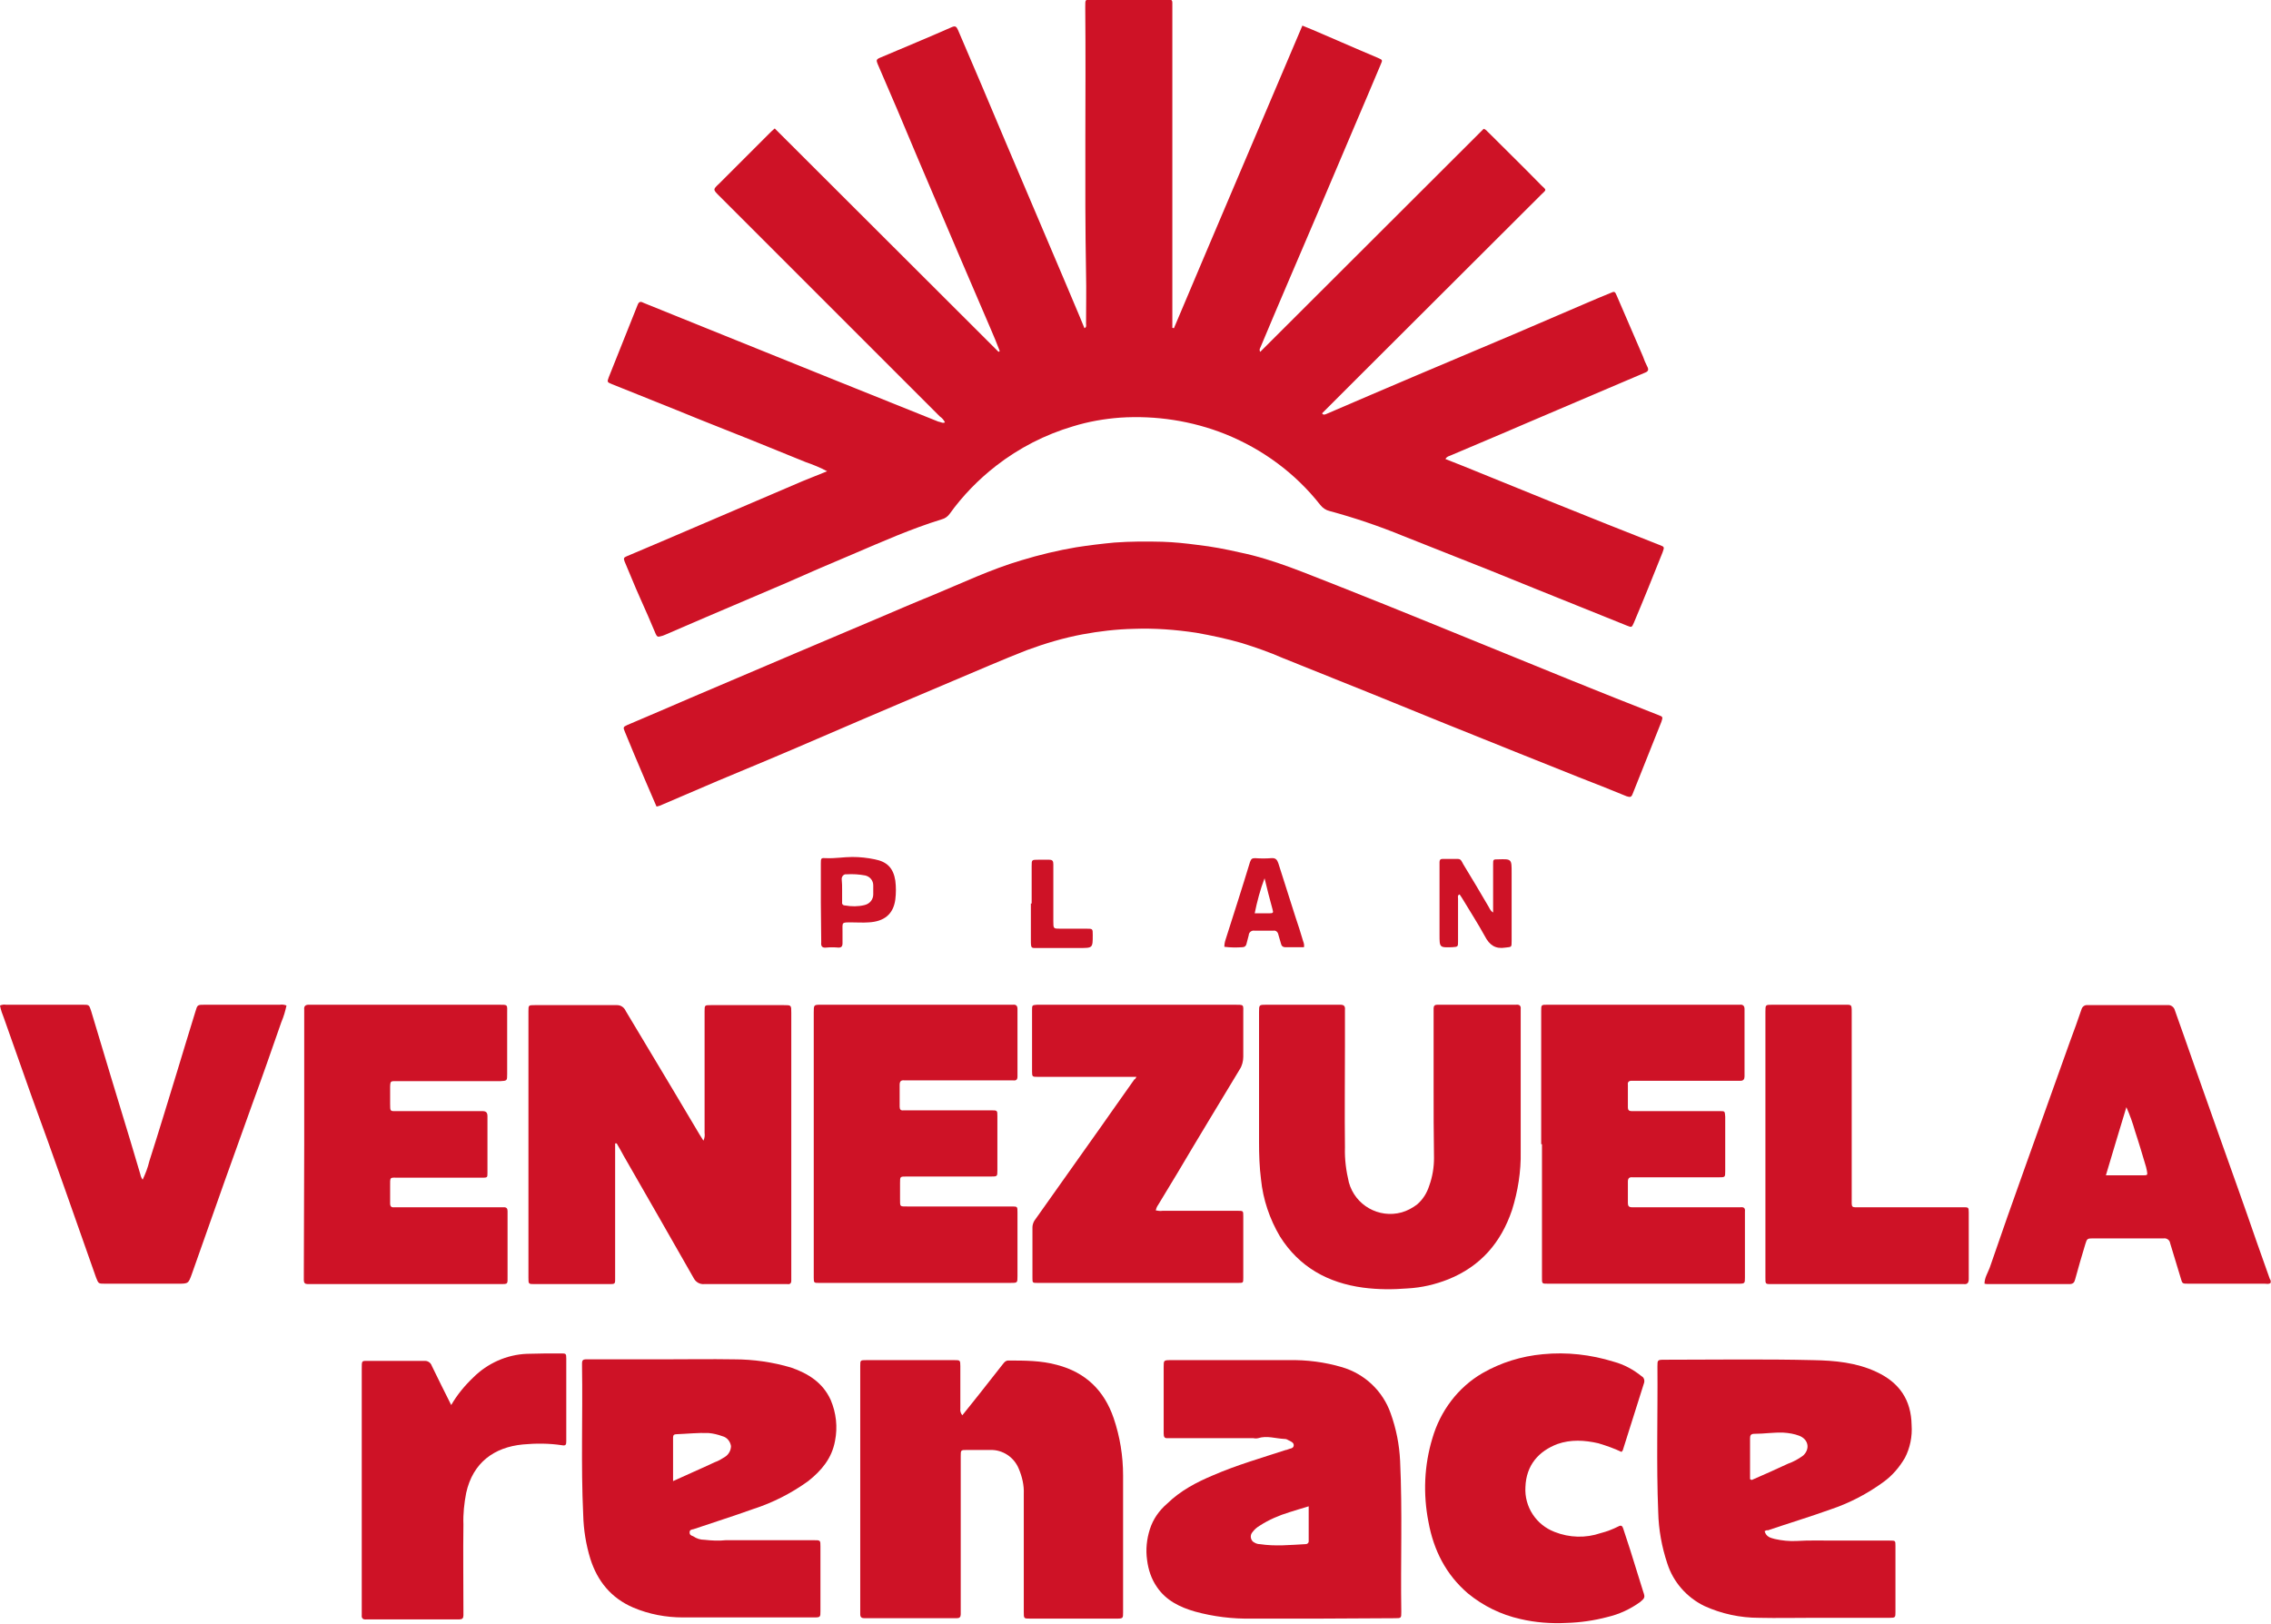
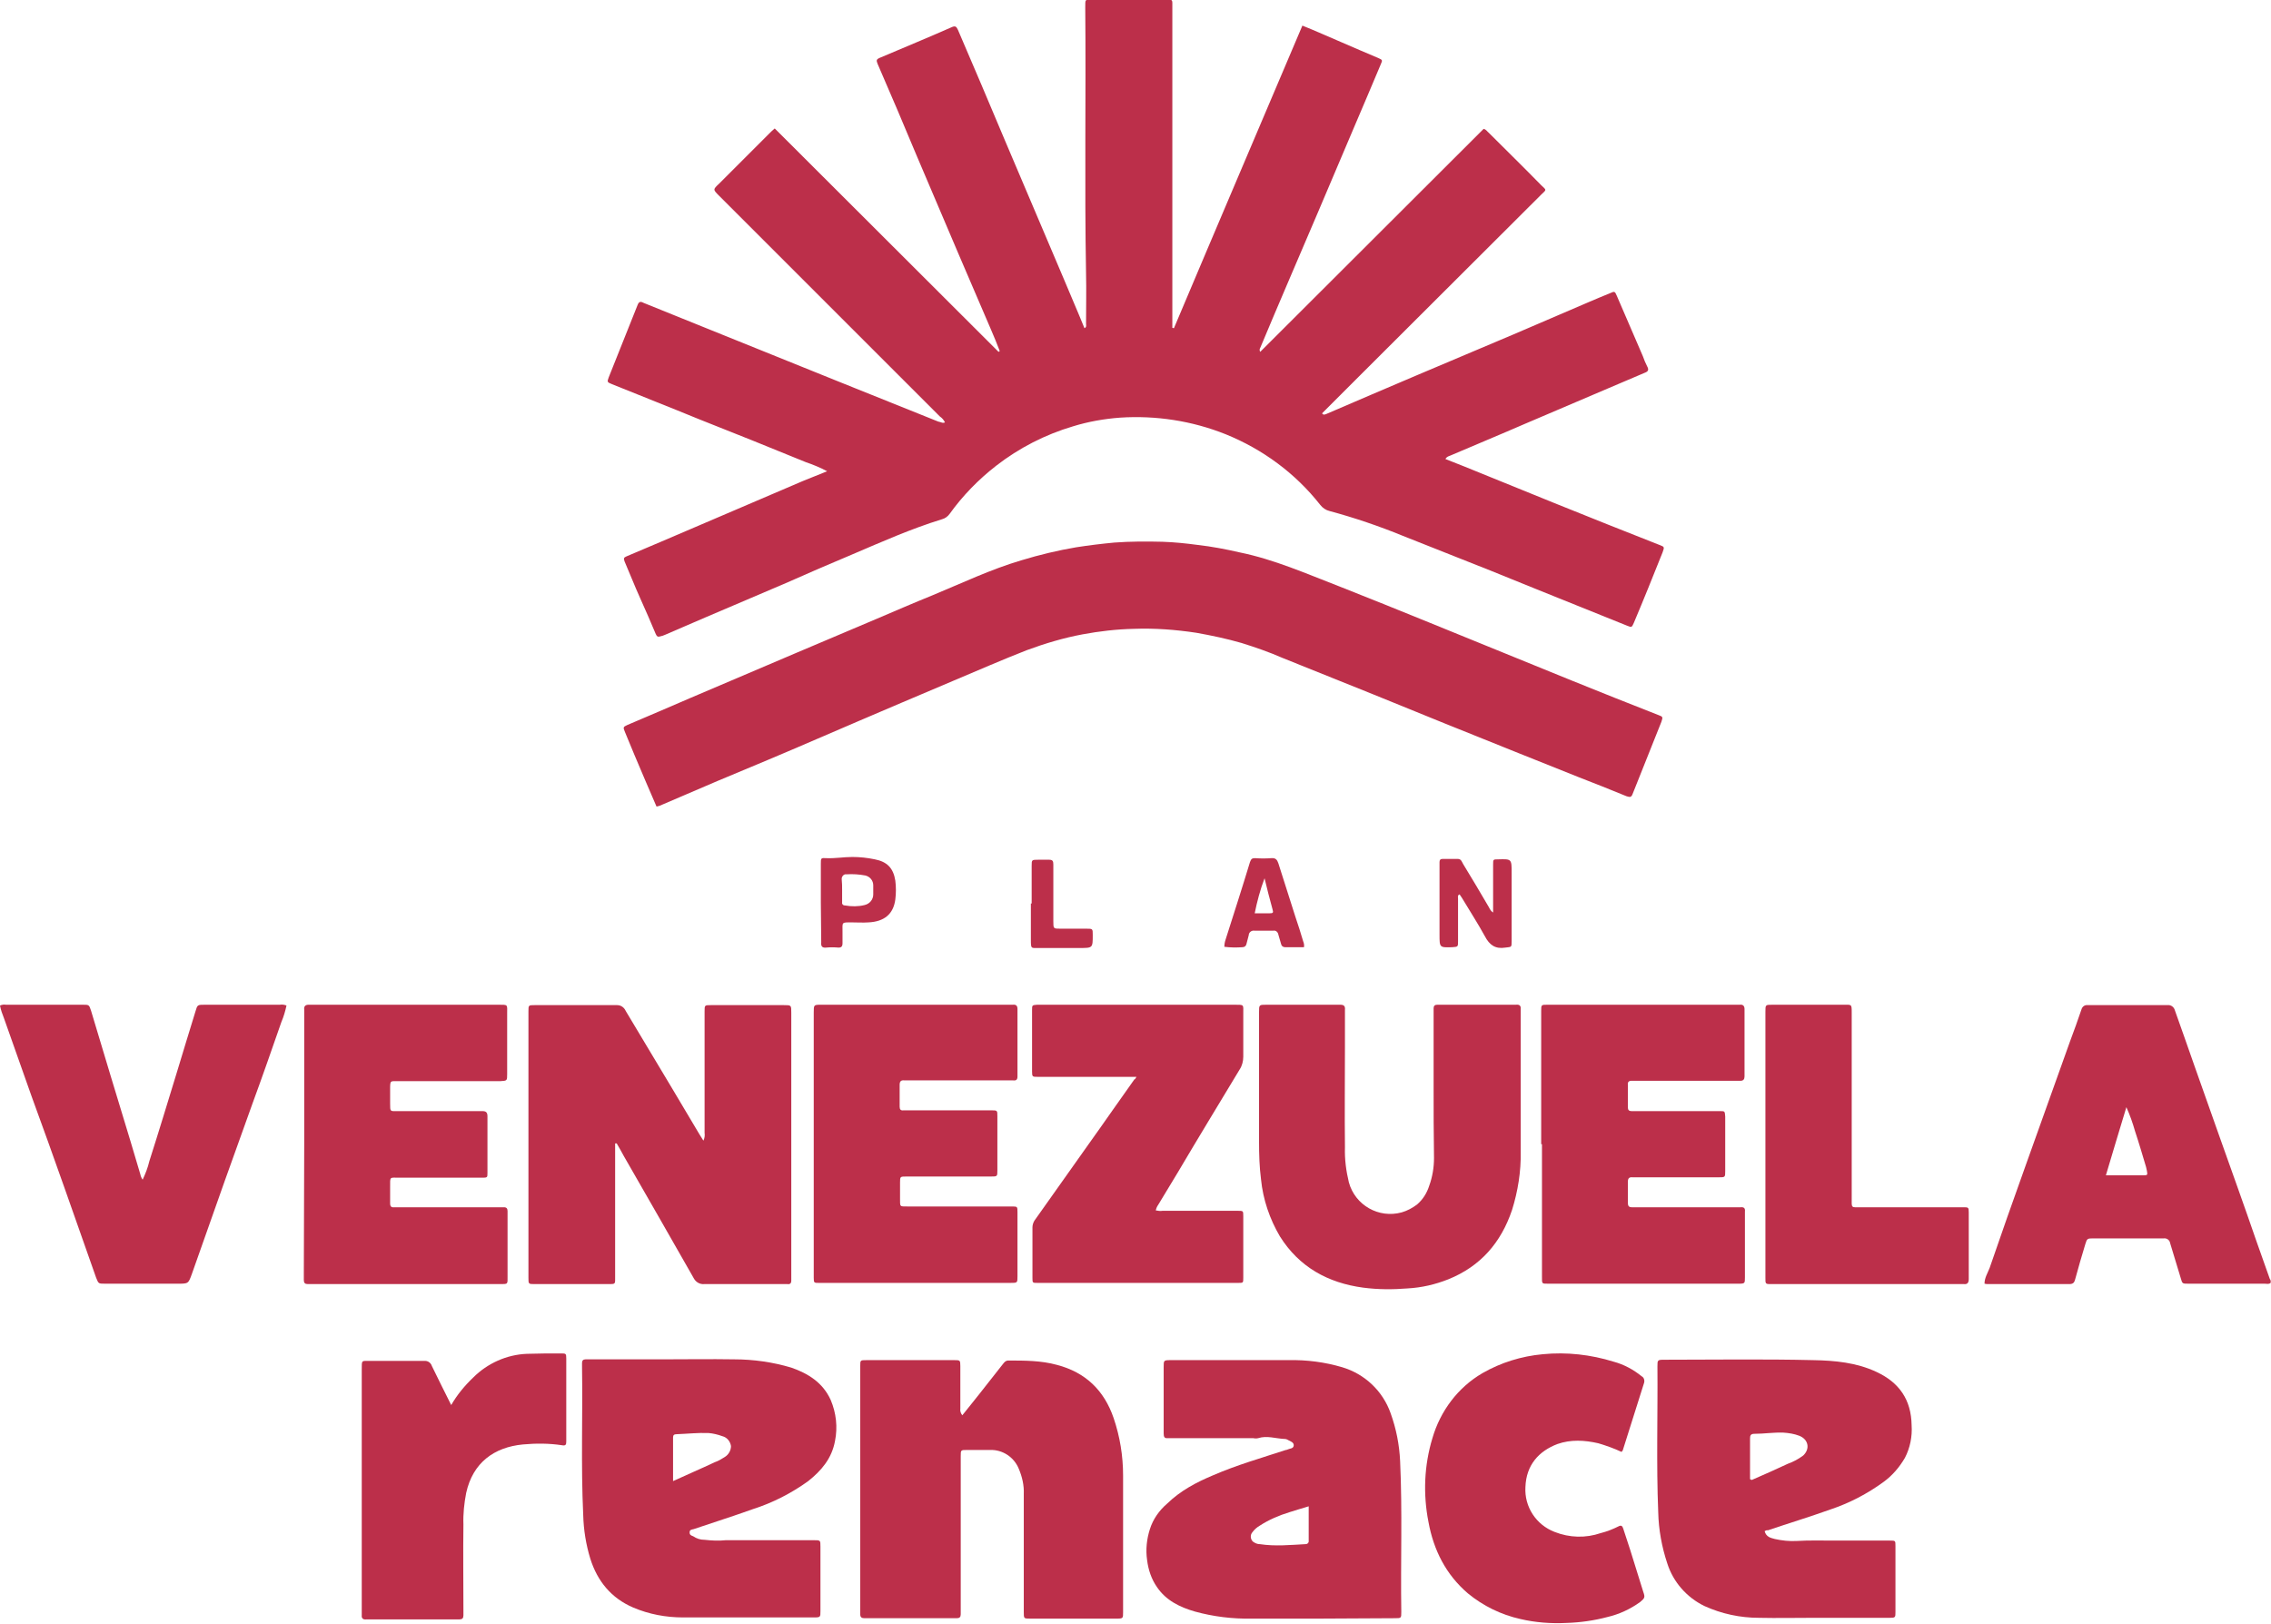
<svg xmlns="http://www.w3.org/2000/svg" version="1.1" id="Layer_1" x="0px" y="0px" viewBox="0 0 576.3 412.1" style="enable-background:new 0 0 576.3 412.1;" xml:space="preserve">
  <style type="text/css">
- 	.st0{fill:#CE1226;}
+ 	.st0{fill:#bc2f4a;}
</style>
  <g id="Layer_2_1_">
    <g>
      <g id="Layer_1-2_8_">
        <path class="st0" d="M239.8,107.2c-0.3-0.6-0.7-1.1-1.3-1.5l-56-56c-1.6-1.6-1.6-1.6,0-3.1L195.1,34c0.5-0.5,0.9-0.9,1.5-1.4     l56.8,56.7l0.3-0.2c-0.7-1.8-1.4-3.6-2.2-5.4c-2.7-6.4-5.5-12.7-8.2-19.1c-3.5-8.3-7.1-16.6-10.6-24.9c-3.3-7.9-6.6-15.7-10-23.5     c-0.3-0.8-0.4-1.1,0.5-1.5c6.1-2.6,12.2-5.1,18.3-7.8c0.9-0.4,1.2-0.2,1.6,0.7c4,9.3,8,18.7,11.9,28c5,11.8,10,23.5,15,35.3     c1.7,4.1,3.5,8.2,5.2,12.4c0.6-0.3,0.4-0.8,0.4-1.1c0-4.3,0.1-8.5,0-12.8c-0.4-22.5,0-45-0.2-67.5c0-2.2-0.1-2,1.9-2h18.4     c2,0,1.8-0.1,1.8,1.9v81.4l0.4,0.1c10.8-25.6,21.7-51.1,32.6-76.8c3.5,1.4,6.8,2.9,10.1,4.3c3,1.3,6,2.6,9.1,3.9     c1.1,0.5,1.2,0.5,0.7,1.6c-2.2,5.3-4.5,10.6-6.7,15.8c-3.1,7.3-6.2,14.6-9.3,21.9c-2.5,5.8-4.9,11.5-7.4,17.3s-4.8,11.3-7.2,17     c-0.2,0.3-0.2,0.7,0,1l56.7-56.6c0.7,0.2,0.9,0.7,1.3,1c4.4,4.4,8.9,8.8,13.3,13.3c1.3,1.3,1.5,1,0,2.4L345.4,95l-9.9,9.9     c0.3,0.5,0.7,0.3,1,0.2c7.6-3.3,15.2-6.5,22.9-9.8c8.2-3.5,16.4-6.9,24.6-10.4c6.4-2.7,12.7-5.5,19.1-8.2     c1.8-0.8,3.6-1.5,5.5-2.3c1.1-0.5,1.2-0.5,1.7,0.7c2.2,5.1,4.4,10.2,6.6,15.3c0.3,0.9,0.7,1.8,1.1,2.6c0.5,0.9,0.2,1.3-0.6,1.6     c-3.1,1.3-6.3,2.7-9.4,4l-21.1,9c-6.2,2.7-12.5,5.3-18.8,8c-0.4,0.2-0.9,0.2-1.3,0.9l4.8,1.9c7.6,3.1,15.3,6.2,22.9,9.3     c8.9,3.6,17.7,7.1,26.6,10.6c1.3,0.5,1.3,0.5,0.8,1.9c-2.4,6-4.8,12-7.3,17.9c-0.5,1.1-0.5,1.2-1.7,0.7l-23.1-9.3     c-3.9-1.6-7.7-3.1-11.6-4.7L356,136c-6.1-2.5-12.3-4.6-18.6-6.3c-0.9-0.2-1.8-0.8-2.4-1.6c-6.3-8-14.6-14.1-24-17.9     c-8.5-3.4-17.7-4.8-26.8-4.2c-4,0.3-8,1-11.9,2.2c-7.1,2.1-13.7,5.5-19.5,10c-4.5,3.5-8.5,7.6-11.8,12.2c-0.5,0.7-1.2,1.2-2,1.4     c-7.8,2.4-15.2,5.7-22.7,8.9c-5.7,2.4-11.3,4.8-16.9,7.3l-20.4,8.7l-10.2,4.4c-0.4,0.2-0.8,0.3-1.2,0.4c-0.6,0.2-0.9,0.1-1.2-0.6     c-1.3-3.1-2.6-6.1-4-9.2s-2.6-6.2-3.9-9.2c-0.3-0.8-0.2-1,0.5-1.3c5.9-2.5,11.8-5,17.6-7.5l27.1-11.6c2-0.8,4-1.6,6.2-2.5     c-1.7-0.9-3.6-1.7-5.4-2.3c-9-3.7-18-7.3-27.1-10.9c-7.3-3-14.7-5.9-22.1-8.9c-1.2-0.5-1.3-0.5-0.8-1.8     c2.4-6.1,4.9-12.2,7.3-18.3c0.4-1.1,1-0.8,1.6-0.5c5,2,10.1,4.1,15.1,6.1l34.2,13.8c8.5,3.4,16.9,6.8,25.4,10.2     C238.8,107.1,239.2,107.5,239.8,107.2z" />
        <path class="st0" d="M166.6,204.7c-1.9-4.4-3.8-8.8-5.6-13.1c-0.8-1.9-1.6-3.9-2.4-5.8c-0.5-1.2-0.5-1.3,0.6-1.8     c5.4-2.3,10.8-4.6,16.1-6.9l27-11.5l20.3-8.6c4.7-2,9.3-4,14-5.9c7.5-3.1,14.8-6.6,22.6-8.9c4.6-1.4,9.2-2.5,13.9-3.3     c3.2-0.5,6.5-0.9,9.7-1.2c4.1-0.3,8.1-0.3,12.2-0.2c3,0.1,5.9,0.4,8.9,0.8c3.6,0.4,7.2,1.1,10.7,1.9c8.8,1.8,16.9,5.4,25.2,8.6     c7.6,3,15.3,6.1,22.9,9.2c12,4.9,24.1,9.8,36.1,14.7c7.4,3,14.7,5.9,22.1,8.8c1.1,0.4,1.1,0.5,0.7,1.7c-2,5.1-4.1,10.2-6.1,15.3     c-0.4,1-0.8,2-1.2,3c-0.3,0.8-0.6,0.9-1.5,0.6c-4.1-1.7-8.2-3.3-12.3-4.9c-5-2-10-4-15-6l-18.9-7.6c-6.1-2.5-12.1-4.9-18.2-7.4     l-22.9-9.2c-3.4-1.5-6.9-2.7-10.4-3.8c-3.8-1.1-7.6-1.9-11.5-2.6c-5.3-0.8-10.6-1.2-15.9-1c-4.4,0.1-8.7,0.6-13,1.4     c-4.8,0.9-9.5,2.3-14.1,4c-3.1,1.2-6.2,2.5-9.3,3.8c-7.5,3.2-14.9,6.3-22.4,9.5c-7.3,3.1-14.5,6.2-21.7,9.3     c-8.3,3.6-16.7,7.1-25.1,10.6c-4.7,2-9.3,4-14,6C167.7,204.4,167.2,204.6,166.6,204.7z" />
        <path class="st0" d="M156.1,290.2v2c0,10.6,0,21.1,0,31.7c0,2.1,0.2,2-1.9,2h-18.5c-1.6,0-1.6,0-1.6-1.6c0-22.6,0-45.1,0-67.6     c0-1.6,0-1.6,1.6-1.6c7,0,13.9,0,20.9,0c1,0,1.8,0.6,2.2,1.5l11.8,19.7c2.3,3.9,4.6,7.7,6.9,11.6c0.3,0.5,0.6,1,1,1.6     c0.3-0.6,0.4-1.3,0.3-2c0-9.9,0-19.8,0-29.7v-1.1c0-1.6,0-1.6,1.6-1.6h18.5c1.9,0,1.9,0,1.9,1.9c0,10.8,0,21.6,0,32.4     c0,11.4,0,22.8,0,34.2c0,0.5,0,1,0,1.4c0,0.7-0.3,1-1,0.9c-1,0-1.9,0-2.9,0c-6.1,0-12.1,0-18.2,0c-1.1,0.1-2.1-0.5-2.6-1.4     c-5.9-10.4-11.9-20.8-17.8-31.1c-0.6-1.1-1.2-2.2-1.8-3.2L156.1,290.2z" />
        <path class="st0" d="M244.2,359.2c1.5-1.9,3-3.7,4.4-5.5c2-2.5,3.9-5,5.9-7.5c0.4-0.5,0.7-0.9,1.4-0.9c4.1,0,8.3,0,12.3,1.1     c7.3,1.9,12,6.5,14.4,13.5c1.6,4.7,2.4,9.6,2.4,14.6c0,11.3,0,22.5,0,33.8v0.9c0,1.5,0,1.6-1.6,1.6h-22c-1.6,0-1.6,0-1.6-1.7     c0-10,0-19.9,0-29.9c0.1-2.2-0.4-4.4-1.3-6.5c-1.2-2.9-4.1-4.8-7.2-4.7c-2,0-4,0-5.9,0c-1.6,0-1.6,0-1.6,1.6c0,0.5,0,1,0,1.4     v37.3c0,0.5,0,1,0,1.4c0,0.7-0.3,1-1,1s-1.6,0-2.3,0h-19.8c-0.4,0-0.8,0-1.3,0c-0.7,0-1.1-0.2-1.1-1c0-0.4,0-0.7,0-1.1     c0-20.5,0-40.9,0-61.4c0-0.2,0-0.4,0-0.5c0-1.5,0-1.5,1.6-1.5h22.3c1.4,0,1.5,0,1.5,1.5c0,3.6,0,7.2,0,10.8     C243.6,358.1,243.8,358.7,244.2,359.2z" />
        <path class="st0" d="M334.8,410.8c-5.7,0-11.4,0-17.1,0c-4.9,0.1-9.8-0.5-14.5-1.8c-3.8-1.1-7.3-2.8-9.6-6.2     c-1.4-2-2.2-4.4-2.5-6.8c-0.4-2.7-0.1-5.4,0.7-7.9c0.8-2.5,2.3-4.7,4.4-6.5c3.4-3.3,7.4-5.4,11.7-7.2c6-2.6,12.3-4.4,18.4-6.4     c0.1,0,0.2,0,0.4-0.1c0.6-0.3,1.5-0.2,1.6-1s-0.8-1.1-1.4-1.4c-0.3-0.2-0.6-0.3-1-0.3c-2.2-0.1-4.4-0.9-6.6-0.2     c-0.4,0.1-0.8,0.1-1.3,0h-20.7c-0.3,0-0.6,0-0.9,0c-0.9,0.1-1.1-0.3-1.1-1.2c0-2.1,0-4.3,0-6.5c0-3.5,0-7,0-10.4     c0-1.6,0-1.7,1.7-1.7h30c4.6-0.1,9.2,0.5,13.6,1.8c5.7,1.7,10.3,6,12.3,11.7c1.4,3.9,2.2,7.9,2.4,12.1     c0.6,12.8,0.1,25.5,0.3,38.3c0,1.6,0,1.6-1.7,1.6L334.8,410.8z M332.1,382.3c-1.9,0.6-3.4,1-4.9,1.5c-2.6,0.8-5.2,1.9-7.5,3.4     c-0.7,0.4-1.4,1-1.9,1.7c-0.6,0.7-0.5,1.8,0.2,2.4c0.2,0.1,0.3,0.2,0.5,0.3c0.4,0.2,0.8,0.3,1.2,0.3c3.9,0.6,7.8,0.2,11.6,0     c0.4,0,0.7-0.2,0.8-0.6c0-0.1,0-0.1,0-0.2C332.1,388.2,332.1,385.4,332.1,382.3z" />
        <path class="st0" d="M168.1,345c6.1,0,12.1-0.1,18.2,0c4.9,0,9.8,0.7,14.5,2.1c4.3,1.5,8,3.8,10,8.2c1.4,3.3,1.8,6.9,1.1,10.4     c-0.8,4.4-3.4,7.5-6.8,10.2c-4.3,3.1-9,5.5-14,7.1c-5,1.8-10.1,3.4-15.1,5.1c-0.4,0.1-1,0.1-1,0.8s0.4,0.8,0.9,1     c0.9,0.6,1.8,0.9,2.9,0.9c1.8,0.2,3.6,0.3,5.4,0.1c0.4,0,0.7,0,1.1,0h21.2c1.7,0,1.7,0,1.7,1.6c0,5.5,0,10.9,0,16.4     c0,1.5,0,1.6-1.6,1.6c-11.1,0-22.2,0-33.3,0c-4.3,0-8.6-0.8-12.6-2.5c-5.6-2.4-9.1-6.7-10.9-12.4c-1.1-3.6-1.7-7.3-1.8-11.1     c-0.6-12.6-0.1-25.2-0.3-37.7c0-0.3,0-0.6,0-0.9c0-0.6,0.3-0.9,0.9-0.9L168.1,345L168.1,345z M170.8,375.9     c3.7-1.7,7.2-3.2,10.6-4.8c0.9-0.3,1.7-0.8,2.5-1.3c1-0.6,1.6-1.7,1.6-2.8c-0.2-1.2-1-2.2-2.2-2.5c-1.1-0.4-2.3-0.7-3.5-0.8     c-2.7-0.1-5.4,0.2-8.1,0.3c-0.6,0-0.9,0.2-0.9,0.8C170.8,368.4,170.8,372,170.8,375.9L170.8,375.9z" />
        <path class="st0" d="M447.8,388.6c0.4,1.5,1.5,1.7,2.6,2c1.8,0.4,3.7,0.6,5.5,0.5c3.2-0.2,6.5-0.1,9.7-0.1c4.7,0,9.4,0,14,0     c1.4,0,1.4,0,1.4,1.4c0,5.6,0,11.2,0,16.7c0,1.4,0,1.5-1.5,1.5h-19.4c-4.6,0-9.1,0.1-13.7,0c-4.8,0-9.5-1-13.9-3     c-4.5-2.2-7.9-6.1-9.4-10.8c-1.4-4.2-2.2-8.6-2.3-13c-0.5-12.3-0.1-24.7-0.2-37c0-1.6,0-1.7,1.7-1.7c12.6,0,25.2-0.2,37.8,0.1     c5.5,0.1,11,0.6,16.1,3c5.8,2.7,8.8,7.1,8.9,13.5c0.2,2.9-0.4,5.8-1.7,8.3c-1.4,2.4-3.2,4.5-5.4,6.1c-4.1,3-8.7,5.4-13.5,7     c-5.3,1.9-10.6,3.5-15.9,5.3C448.4,388.3,448.2,388.4,447.8,388.6z M444.1,375.4c0.4,0.3,0.5,0.2,0.7,0.1c3-1.3,5.9-2.6,8.9-4     c1.4-0.5,2.7-1.2,3.9-2.1c1.8-1.7,1.3-4.1-1-5c-1.3-0.5-2.6-0.7-4-0.8c-2.5-0.1-4.9,0.3-7.4,0.3c-1,0-1.1,0.5-1.1,1.2     c0,1.8,0,3.6,0,5.4V375.4z" />
        <path class="st0" d="M363.8,275.7v-18.5c0-0.4,0-0.8,0-1.3c0-0.6,0.3-0.9,0.9-0.9h19.1c0.3,0,0.6,0,0.9,0     c0.8-0.1,1.3,0.2,1.2,1.1c0,0.3,0,0.6,0,0.9c0,11.8,0,23.5,0,35.3c0.1,5-0.7,10-2.2,14.8c-2.8,8.3-8,14.3-16.2,17.6     c-3.3,1.3-6.7,2.1-10.3,2.3c-3.8,0.3-7.5,0.3-11.3-0.2c-8.9-1.2-16.2-5.2-21.1-13c-2.6-4.4-4.3-9.4-4.8-14.5     c-0.4-3.1-0.5-6.3-0.5-9.5c0-10.6,0-21.2,0-31.8v-1.1c0-1.9,0-1.9,1.9-1.9H336c1.4,0,2.8,0,4.1,0c0.9,0,1.3,0.3,1.2,1.3     c0,3,0,6,0,9c0,8.6-0.1,17.3,0,25.9c-0.1,3,0.3,6,1,8.9c1.6,5.8,7.6,9.2,13.4,7.6c1.4-0.4,2.7-1.1,3.9-2c1.5-1.3,2.5-2.9,3.1-4.8     c0.8-2.2,1.2-4.6,1.2-7C363.8,287.8,363.8,281.7,363.8,275.7z" />
        <path class="st0" d="M206.5,290.5V257c0-2,0-2,1.9-2h47.9c0.2,0,0.5,0,0.7,0c0.9-0.1,1.2,0.3,1.2,1.1c0,5.7,0,11.4,0,17.1     c0,0.8-0.3,1.1-1.1,1c-0.4,0-0.8,0-1.3,0h-25c-0.4,0-0.8,0-1.3,0c-0.8-0.1-1.2,0.2-1.2,1.1c0,1.9,0,3.7,0,5.6c0,0.7,0.3,1,1,0.9     c0.4,0,0.8,0,1.3,0c7,0,13.9,0,20.9,0c1.6,0,1.6,0,1.6,1.5c0,4.6,0,9.1,0,13.7c0,1.6,0,1.6-1.7,1.6H230c-1.6,0-1.6,0-1.6,1.6     c0,1.4,0,2.8,0,4.1c0,2-0.1,1.9,1.8,1.9h26.5c1.5,0,1.5,0,1.5,1.5c0,5.4,0,10.8,0,16.2c0,1.7,0,1.7-1.8,1.7h-48.6     c-1.2,0-1.3,0-1.3-1.3s0-2.6,0-4L206.5,290.5z" />
        <path class="st0" d="M77.2,290.4v-32.9c0-0.4,0-0.8,0-1.3c-0.1-0.8,0.3-1.2,1.1-1.2c0.4,0,0.7,0,1.1,0h47.1     c2.5,0,2.2-0.1,2.2,2.3c0,5.1,0,10.2,0,15.3c0,1.7,0,1.7-1.8,1.8h-25.7c-2.2,0-2.2-0.3-2.2,2.1v3.6c0,2.1,0,1.9,1.8,1.9H115     c2.5,0,4.9,0,7.4,0c0.9,0,1.3,0.3,1.3,1.3c0,4.8,0,9.6,0,14.4c0,1.2,0,1.2-1.6,1.2c-6.9,0-13.8,0-20.7,0c-2.6,0-2.4-0.4-2.4,2.4     c0,1.4,0,2.8,0,4.1c0,0.8,0.3,1.1,1.1,1c1,0,2,0,3.1,0h23.4c0.4,0,0.8,0,1.3,0c0.7,0,0.9,0.4,0.9,1c0,0.4,0,0.7,0,1.1     c0,5.1,0,10.2,0,15.3c0,2.2,0.2,2.1-2,2.1H81c-1,0-1.9,0-2.9,0c-0.7,0-1-0.3-1-1c0-0.5,0-1,0-1.4L77.2,290.4z" />
        <path class="st0" d="M391.1,290.4v-33.8c0-1.6,0-1.6,1.6-1.6h47.5c0.4,0,0.8,0,1.3,0c0.8-0.1,1.2,0.3,1.2,1.1     c0,5.7,0,11.4,0,17.1c0,0.7-0.3,1.1-1,1.1c-0.5,0-1,0-1.4,0h-24.9c-0.5,0-1,0-1.4,0c-0.7,0-1,0.4-0.9,1c0,1.9,0,3.8,0,5.8     c0,0.6,0.3,0.9,0.9,0.9s1,0,1.4,0h20c0.4,0,0.7,0,1.1,0c1.2,0,1.2,0,1.3,1.4c0,0.6,0,1.2,0,1.8c0,4,0,8,0,12c0,1.6,0,1.6-1.7,1.6     h-20.5c-0.4,0-0.8,0-1.3,0c-0.9-0.1-1.2,0.3-1.2,1.1c0,1.8,0,3.6,0,5.4c0,0.7,0.2,1.1,1,1.1c0.4,0,0.8,0,1.3,0h25     c0.4,0,0.8,0,1.3,0c0.9-0.1,1.2,0.3,1.1,1.1c0,2,0,4.1,0,6.1c0,3.5,0,7.1,0,10.6c0,1.5,0,1.6-1.6,1.6H393c-1.8,0-1.7,0.1-1.7-1.8     v-33.6H391.1z" />
        <path class="st0" d="M576.2,325.6c-0.5,0.4-1,0.2-1.5,0.2h-19.4c-1.5,0-1.5,0-1.9-1.4c-0.9-3-1.8-5.9-2.7-8.9     c-0.1-0.8-0.9-1.3-1.6-1.2l0,0c-6,0-12,0-18,0c-1.4,0-1.5,0.1-1.9,1.4c-0.9,3-1.8,6-2.6,9c-0.2,0.8-0.5,1.2-1.5,1.2     c-7,0-13.9,0-20.9,0c-0.2,0-0.4-0.1-0.6-0.1c0-1.5,0.8-2.7,1.3-4c3-8.7,6-17.3,9.1-25.9c3.8-10.5,7.5-21.1,11.3-31.6     c1-2.7,2-5.4,2.9-8.1c0.2-0.7,0.8-1.2,1.6-1.1c6.8,0,13.5,0,20.3,0c0.8-0.1,1.6,0.5,1.8,1.3c1.6,4.6,3.3,9.2,4.9,13.9     c2.1,5.9,4.2,11.8,6.3,17.8c3.2,9,6.4,17.9,9.5,26.9c1.1,3.2,2.3,6.4,3.4,9.6C576.2,324.8,576.3,325.2,576.2,325.6z M539.6,281     c-1.8,6-3.5,11.5-5.2,17.3c1.5,0,2.8,0,4.1,0c1.8,0,3.6,0,5.4,0c1.1,0,1.1-0.1,0.9-1.2c-0.1-0.3-0.1-0.6-0.2-0.9     c-0.9-3-1.8-6.1-2.8-9.1C541.2,285,540.5,283,539.6,281z" />
        <path class="st0" d="M288.4,273.3h-25.1c-1.3,0-1.4,0-1.4-1.4c0-5.2,0-10.3,0-15.5c0-1.3,0-1.3,1.3-1.4h50c2.6,0,2.3-0.1,2.3,2.2     c0,3.7,0,7.3,0,11c0,1.1-0.3,2.3-0.9,3.2c-5.3,8.8-10.6,17.5-15.8,26.3c-1.6,2.7-3.3,5.4-4.9,8.1c-0.3,0.4-0.5,0.9-0.6,1.4     c0.6,0.1,1.1,0.2,1.7,0.1h18c0.4,0,0.7,0,1.1,0c1.4,0,1.4,0,1.4,1.4c0,5.2,0,10.4,0,15.6c0,1.3,0,1.3-1.3,1.3c-2.8,0-5.6,0-8.5,0     h-42.4c-1.3,0-1.3,0-1.3-1.3c0-4.3,0-8.5,0-12.8c0-0.6,0.2-1.2,0.5-1.7c4.7-6.6,9.4-13.3,14.1-19.9c3.8-5.3,7.5-10.7,11.3-16     C288,274,288.1,273.8,288.4,273.3z" />
        <path class="st0" d="M0,255.2c0.5-0.2,1-0.3,1.5-0.2H21c1.6,0,1.6,0,2.1,1.5c1.6,5.4,3.3,10.9,4.9,16.3     c1.7,5.6,3.4,11.2,5.1,16.8c0.8,2.8,1.7,5.6,2.5,8.4c0.1,0.5,0.3,1,0.6,1.4c0.7-1.5,1.3-3,1.7-4.7c2.4-7.5,4.7-15.1,7-22.6     c1.6-5.2,3.1-10.3,4.7-15.4c0.5-1.7,0.5-1.7,2.4-1.7h19c0.6-0.1,1.2,0,1.7,0.2c-0.3,1.4-0.7,2.8-1.3,4.2     c-2.4,6.9-4.8,13.8-7.3,20.6L57,299.8c-2.8,7.8-5.5,15.7-8.3,23.5c-0.9,2.5-0.9,2.5-3.6,2.5H26.6c-1.6,0-1.6,0-2.2-1.5     c-2.7-7.7-5.4-15.3-8.1-23s-5.5-15.4-8.3-23.1c-2.3-6.6-4.7-13.2-7-19.8C0.6,257.4,0.2,256.3,0,255.2z" />
        <path class="st0" d="M411.5,368.5c-1.9-0.9-3.9-1.6-5.9-2.2c-3.5-0.8-7-1-10.4,0.2c-4.7,1.8-7.9,5.3-8.1,10.9     c-0.3,5,2.7,9.6,7.4,11.4c3.8,1.5,7.9,1.6,11.7,0.3c1.6-0.4,3.1-1,4.5-1.7c0.7-0.4,1-0.1,1.2,0.5c0.6,1.8,1.2,3.6,1.8,5.5     c1.1,3.5,2.2,7.1,3.3,10.6c0.5,1.4,0.4,1.6-0.8,2.6c-2.5,1.8-5.3,3.1-8.3,3.8c-3.4,0.9-6.9,1.4-10.4,1.5c-3.9,0.2-7.9-0.1-11.7-1     c-4.9-1.1-9.4-3.3-13.3-6.5c-5.6-4.8-8.7-11-10-18.1c-1.4-7.1-1.1-14.4,1-21.3c2-6.9,6.5-12.9,12.7-16.5     c4.7-2.7,9.9-4.3,15.3-4.8c6.1-0.6,12.2,0.1,18,1.9c2.6,0.7,5,2,7.1,3.7c0.6,0.3,0.8,1.1,0.6,1.7c-1.8,5.7-3.6,11.4-5.4,17.1     C411.6,368.3,411.6,368.4,411.5,368.5z" />
        <path class="st0" d="M114.5,356.6c1.5-2.6,3.4-4.9,5.6-7c3.6-3.6,8.5-5.8,13.6-6c2.9-0.1,5.8-0.1,8.6-0.1c1.3,0,1.4,0,1.4,1.3     c0,7,0,14,0,21c0,0.8-0.1,1.2-1.1,1c-3.3-0.5-6.6-0.5-9.9-0.2c-7.3,0.7-12.7,4.6-14.4,12.3c-0.5,2.6-0.8,5.3-0.7,8     c-0.1,7.3,0,14.5,0,21.8c0,0.4,0,0.8,0,1.3c0,0.7-0.3,1-1,1c-0.4,0-0.8,0-1.3,0H94.1c-0.4,0-0.7,0-1.1,0     c-0.8,0.1-1.3-0.2-1.2-1.1c0-0.4,0-0.7,0-1.1v-61.2c0-2.5-0.1-2.2,2.1-2.2c4.6,0,9.1,0,13.7,0c0.9-0.1,1.7,0.4,2,1.3     C111.1,349.8,112.7,353,114.5,356.6z" />
        <path class="st0" d="M448,290.4v-33.6c0-1.8,0-1.8,1.8-1.8h18c2.1,0,2.1-0.2,2.1,2c0,15.6,0,31.2,0,46.8c0,3-0.3,2.6,2.6,2.6     c8.2,0,16.4,0,24.6,0h1.1c1.3,0,1.4,0,1.4,1.3c0,5.6,0,11.3,0,16.9c0,0.9-0.3,1.4-1.2,1.3c-0.4,0-0.7,0-1.1,0h-47.5     c-1.9,0-1.8,0.1-1.8-1.8V290.4z" />
        <path class="st0" d="M378.9,231.6v-4.3c0-2.6,0-5.3,0-7.9c0-1.3,0-1.3,1.3-1.3c3.4-0.1,3.4-0.1,3.4,3.4v17.3c0,1.7,0,1.5-1.6,1.7     c-2.5,0.4-4-0.6-5.2-2.9c-1.8-3.3-3.9-6.5-5.8-9.7c-0.2-0.3-0.4-0.6-0.6-0.9c-0.6,0.2-0.4,0.7-0.4,1.1c0,3.6,0,7.2,0,10.8     c0,1.4,0,1.4-1.5,1.5c-3.2,0.1-3.2,0.1-3.2-3.2v-17.1c0-0.4,0-0.8,0-1.3s0.2-0.8,0.7-0.8c1.3,0,2.6,0,4,0c0.8,0,1,0.8,1.3,1.3     c2.2,3.6,4.4,7.3,6.5,10.9C378.1,230.8,378.4,231.3,378.9,231.6z" />
        <path class="st0" d="M208.3,229.1c0-3.3,0-6.6,0-9.9c0-1.4,0-1.5,1.4-1.4c2.2,0.1,4.4-0.3,6.6-0.3c1.9,0,3.8,0.2,5.7,0.6     c3.1,0.6,4.7,2.2,5.2,5.4c0.2,1.6,0.2,3.2,0,4.8c-0.5,3.7-2.8,5.6-6.8,5.8c-1.4,0.1-2.9,0-4.3,0c-2.6,0-2.3-0.1-2.3,2.4     c0,1,0,1.9,0,2.9c0,0.8-0.3,1.1-1,1.1c-1.1-0.1-2.2-0.1-3.2,0s-1.3-0.4-1.2-1.3L208.3,229.1L208.3,229.1z M213.7,225.9     L213.7,225.9v3.1c-0.1,0.4,0.2,0.8,0.7,0.8l0,0c1.7,0.3,3.4,0.3,5-0.1c1.3-0.3,2.2-1.4,2.2-2.7c0-0.8,0-1.6,0-2.3     c0-1.2-0.8-2.2-2-2.5c-1.6-0.3-3.2-0.4-4.8-0.3c-0.6-0.1-1.1,0.4-1.2,1c0,0.1,0,0.2,0,0.3C213.7,224.1,213.7,225,213.7,225.9z" />
        <path class="st0" d="M310.7,240.3c0-0.6,0.1-1.2,0.3-1.8c2.1-6.6,4.2-13.1,6.2-19.7c0.3-0.8,0.5-1,1.3-1c1.4,0.1,2.8,0.1,4.1,0     c1.1-0.1,1.5,0.4,1.8,1.3c1.4,4.5,2.9,9,4.3,13.5c0.7,2.1,1.4,4.2,2,6.3c0.2,0.5,0.3,1,0.2,1.5c-1.6,0-3.2,0-4.8,0     c-0.5,0-0.9-0.3-1-0.8c-0.2-0.8-0.5-1.6-0.7-2.4c-0.1-0.6-0.6-1.1-1.2-1l0,0c-1.6,0-3.2,0-4.9,0c-0.7-0.1-1.3,0.4-1.4,1v0.1     c-0.2,0.8-0.4,1.5-0.6,2.3c-0.1,0.5-0.5,0.8-1,0.8l0,0C313.8,240.5,312.3,240.5,310.7,240.3z M320.9,222.9     c-1.1,2.9-1.9,5.9-2.5,8.9c1.3,0,2.5,0,3.6,0s1.2-0.1,0.9-1.1C322.2,228.1,321.5,225.5,320.9,222.9z" />
        <path class="st0" d="M261.8,229.3c0-3.2,0-6.4,0-9.5c0-1.6,0-1.6,1.7-1.6c0.9,0,1.8,0,2.7,0s1.1,0.3,1.1,1.2c0,2.6,0,5.3,0,7.9     c0,2.1,0,4.3,0,6.5c0,1.9,0,1.9,1.8,1.9c2.2,0,4.4,0,6.6,0c1.6,0,1.6,0,1.6,1.6c0,3.3,0,3.3-3.3,3.3h-10.3     c-2.1,0-2.1,0.3-2.1-2.2v-9.1H261.8z" />
      </g>
    </g>
  </g>
</svg>
